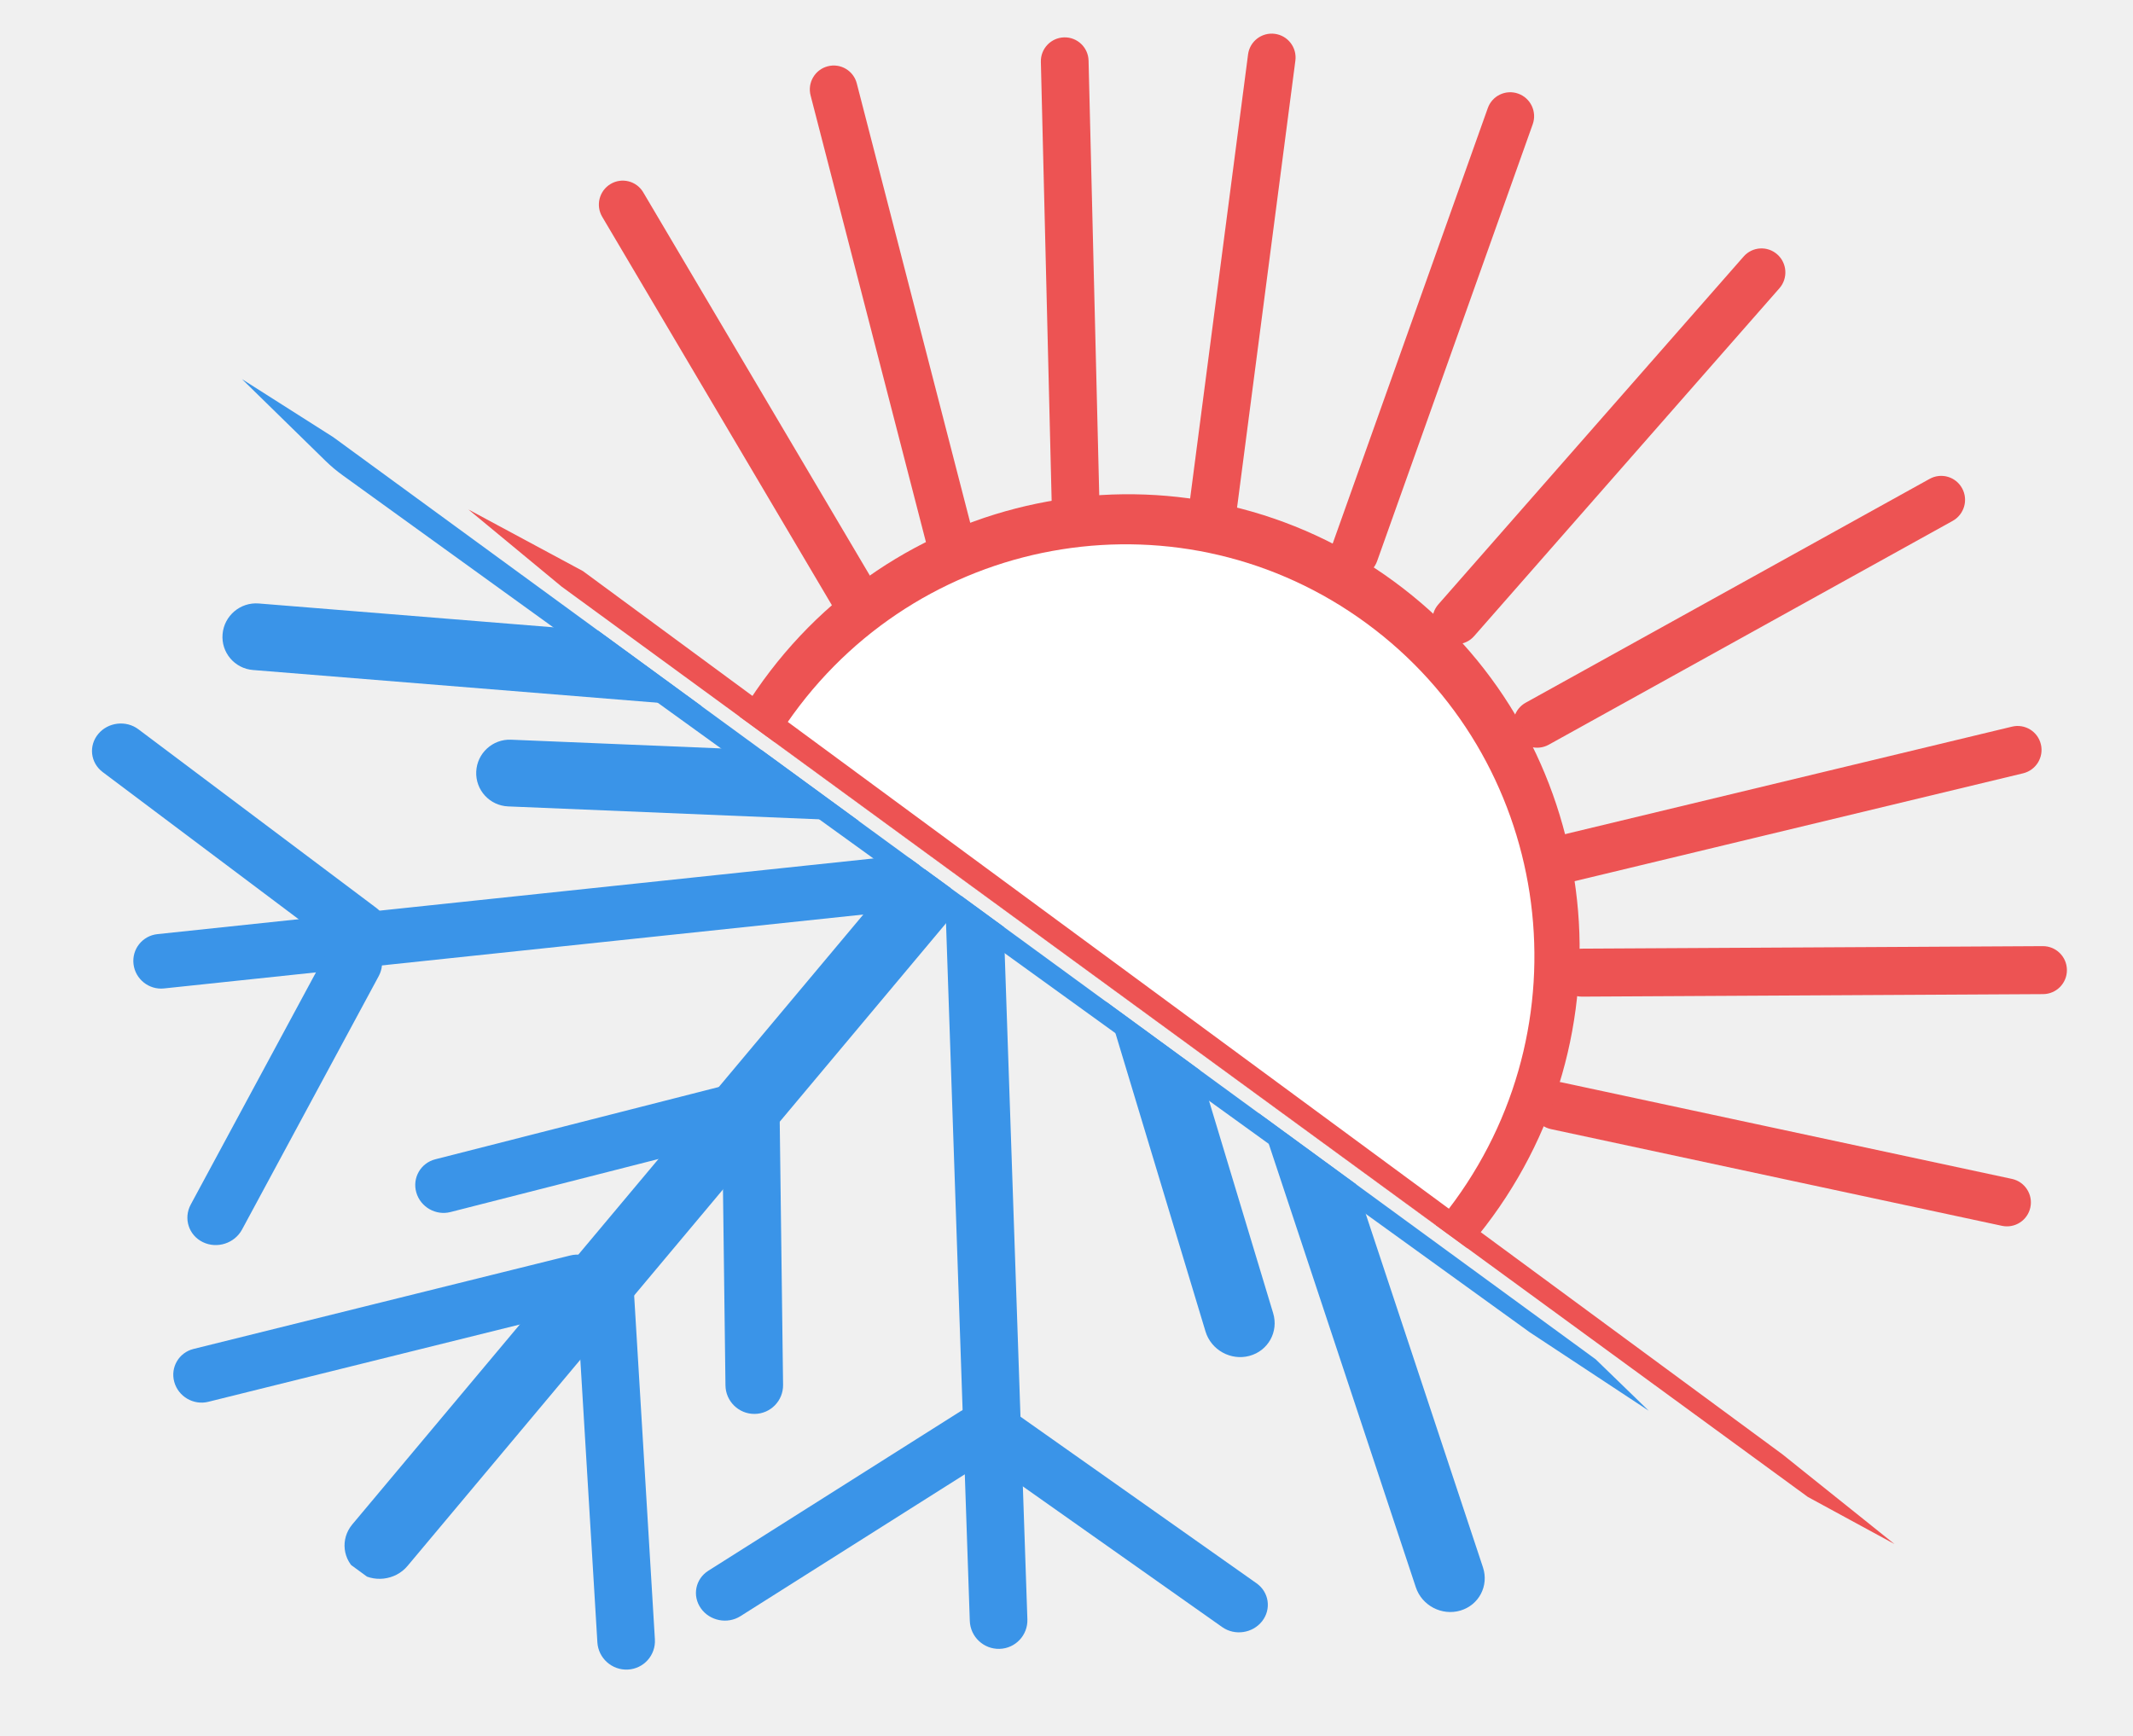
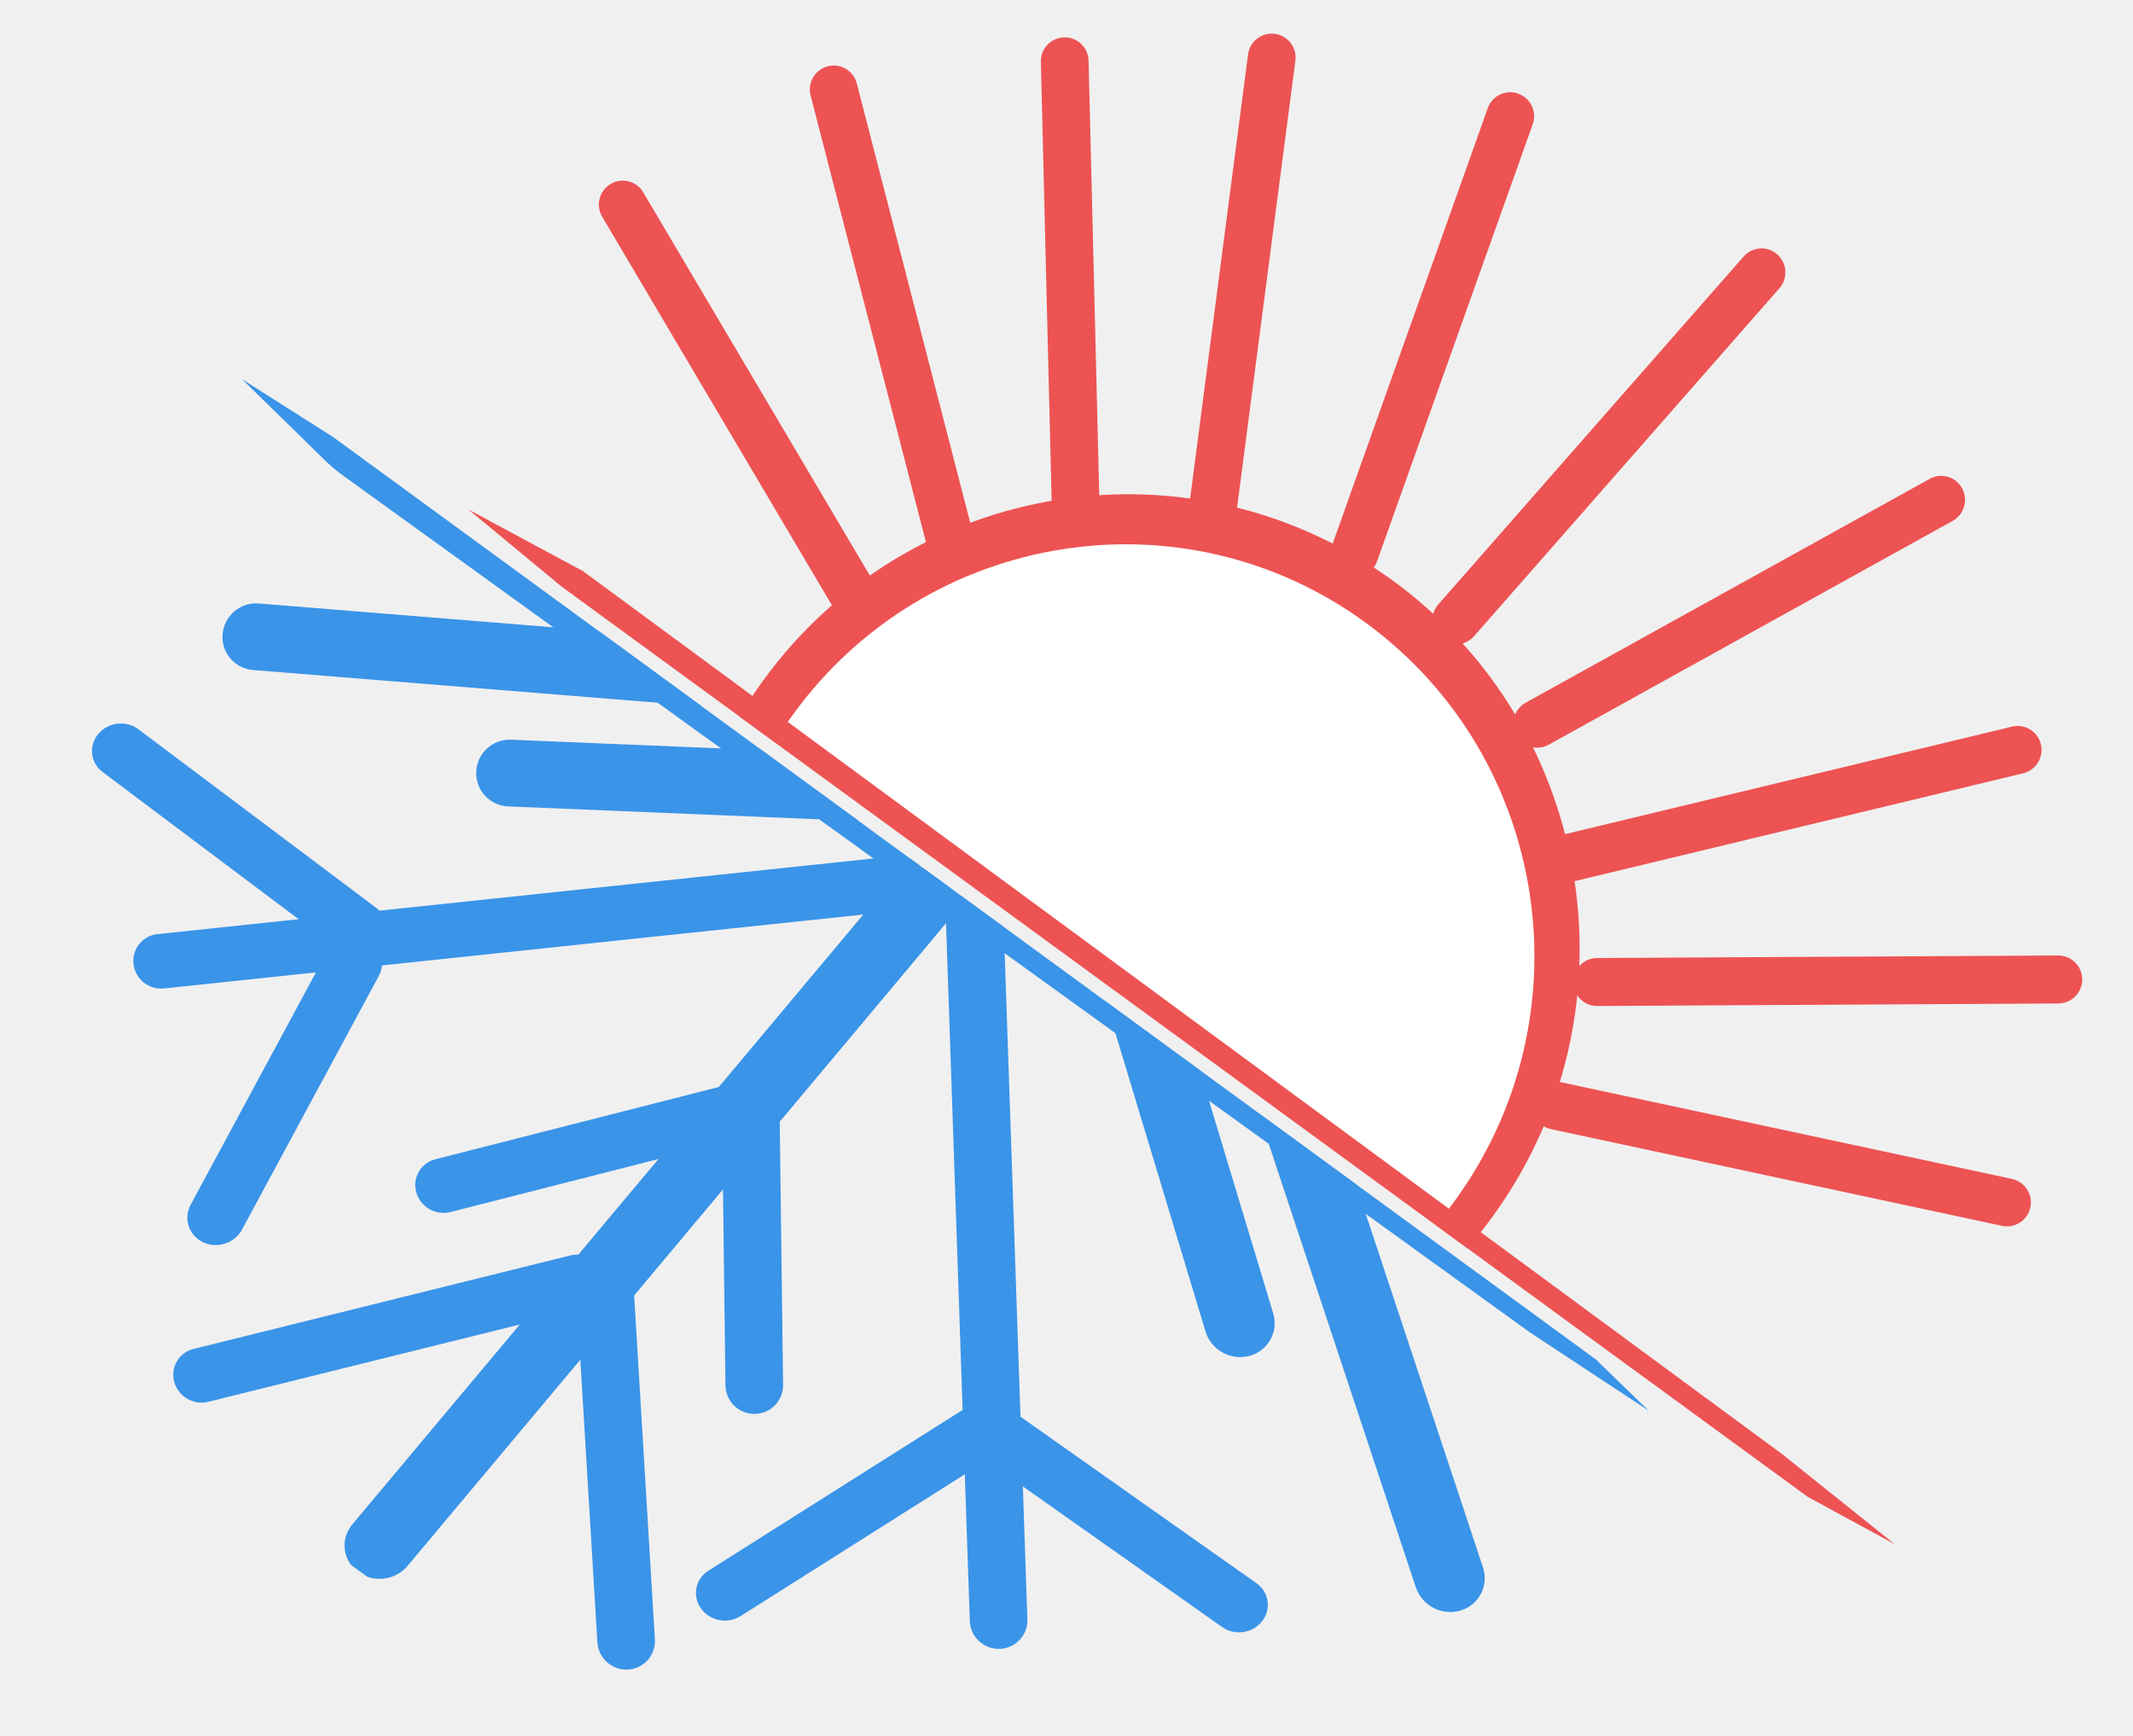
- <svg xmlns="http://www.w3.org/2000/svg" width="3539" height="2880" viewBox="0 0 3539 2880" fill="none">
+ <svg xmlns="http://www.w3.org/2000/svg" width="3539" height="2880" fill="none">
  <g clip-path="url(#clip0_1_72)">
    <g clip-path="url(#clip1_1_72)">
-       <rect width="848.535" height="79.254" rx="39.627" transform="matrix(-0.508931 -0.860808 0.858447 -0.512903 1410.85 1056.08)" fill="#ED5353" />
-       <rect width="849.197" height="79.192" rx="39.596" transform="matrix(-0.249996 -0.968247 0.967538 -0.252725 1547.3 942.246)" fill="#ED5353" />
-       <rect width="849.467" height="79.167" rx="39.583" transform="matrix(-0.0245496 -0.999699 0.999673 -0.0255857 1746.85 912.237)" fill="#ED5353" />
-       <rect width="849.491" height="79.165" rx="39.582" transform="matrix(0.129338 -0.991601 0.991516 0.129988 1966 893.355)" fill="#ED5353" />
-       <rect width="848.95" height="79.215" rx="39.608" transform="matrix(0.335485 -0.942046 0.940805 0.338948 2197 941.75)" fill="#ED5353" />
-       <rect width="847.361" height="79.365" rx="39.682" transform="matrix(0.659571 -0.751642 0.747838 0.663882 2360.27 1032.75)" fill="#ED5353" />
-       <rect width="845.744" height="79.516" rx="39.758" transform="matrix(0.874664 -0.48473 0.48044 0.877028 2496.61 1185.33)" fill="#ED5353" />
-       <rect width="844.864" height="79.598" rx="39.799" transform="matrix(0.972264 -0.233887 0.231337 0.972874 2555.54 1394.09)" fill="#ED5353" />
-       <rect width="844.598" height="79.623" rx="39.812" transform="matrix(0.999985 -0.0054269 0.00536434 0.999986 2584.56 1574.42)" fill="#ED5353" />
-       <rect width="844.812" height="79.603" rx="39.801" transform="matrix(0.977769 0.209685 -0.207373 0.978262 2550.94 1787.47)" fill="#ED5353" />
-       <ellipse cx="751.014" cy="752.339" rx="751.014" ry="752.339" transform="matrix(0.805832 0.592144 -0.587687 0.809088 1708.28 520.65)" fill="#ED5353" />
-       <ellipse cx="681.323" cy="685.026" rx="681.323" ry="685.026" transform="matrix(0.805832 0.592144 -0.587687 0.809088 1718.54 631.117)" fill="white" />
-       <path d="M967.157 947.658L2957.07 2413.11L3143.28 2562.22L2931.89 2447.29L941.986 981.837L777.159 845.459L967.157 947.658Z" fill="#ED5353" />
+       <rect width="848.535" height="79.254" rx="39.627" transform="matrix(-.50893 -.8608 .85845 -.5129 1410.85 1056.08)" fill="#ED5353" />
+       <rect width="849.197" height="79.192" rx="39.596" transform="rotate(-104.477 1138.582 -128.146) skewX(.162)" fill="#ED5353" />
+       <rect width="849.467" height="79.167" rx="39.583" transform="rotate(-91.407 1318.48 -396.121) skewX(.059)" fill="#ED5353" />
+       <rect width="849.491" height="79.165" rx="39.582" transform="rotate(-82.569 1491.722 -672.865) skewX(-.038)" fill="#ED5353" />
+       <rect width="848.95" height="79.215" rx="39.608" transform="matrix(.33548 -.94205 .9408 .33895 2197 941.75)" fill="#ED5353" />
+       <rect width="847.361" height="79.365" rx="39.682" transform="matrix(.65957 -.75164 .74784 .66388 2360.27 1032.75)" fill="#ED5353" />
+       <rect width="845.744" height="79.516" rx="39.758" transform="matrix(.87466 -.48473 .48044 .87703 2496.61 1185.33)" fill="#ED5353" />
+       <rect width="844.864" height="79.598" rx="39.799" transform="rotate(-13.526 7155.628 -10077.822) skewX(-.15)" fill="#ED5353" />
+       <rect width="844.598" height="79.623" rx="39.812" transform="rotate(-.314 291428.194 -475444.283) skewX(-.004)" fill="#ED5353" />
+       <rect width="844.812" height="79.603" rx="39.801" transform="rotate(12.104 -7154.325 12924.09) skewX(.135)" fill="#ED5353" />
+       <ellipse cx="751.014" cy="752.339" rx="751.014" ry="752.339" transform="matrix(.80583 .59214 -.58769 .80909 1708.28 520.65)" fill="#ED5353" />
+       <ellipse cx="681.323" cy="685.026" rx="681.323" ry="685.026" transform="matrix(.80583 .59214 -.58769 .80909 1718.54 631.117)" fill="#fff" />
+       <path d="M967.157 947.658L2957.07 2413.11l186.21 149.11-211.39-114.93L941.986 981.837 777.159 845.459l189.998 102.199z" fill="#ED5353" />
    </g>
-     <g clip-path="url(#clip2_1_72)">
-       <rect width="1068.23" height="110.827" rx="55.413" transform="matrix(-0.996745 -0.0806213 -0.0869873 0.996209 1438.87 1083.07)" fill="#3A94E8" />
-       <rect width="1068.4" height="110.807" rx="55.403" transform="matrix(-0.999138 -0.0415066 -0.0435568 0.999051 1860.03 1269.51)" fill="#3A94E8" />
-       <rect width="1322.36" height="90.783" rx="45.392" transform="matrix(-0.99446 0.105111 0.119094 0.992883 1531.16 1415.88)" fill="#3A94E8" />
-       <rect width="572.365" height="94.681" rx="47.34" transform="matrix(-0.474619 0.880191 0.899027 0.437893 565.668 1536.7)" fill="#3A94E8" />
-       <rect width="586.139" height="92.496" rx="46.248" transform="matrix(-0.799635 -0.600486 -0.64017 0.768233 661.332 1534.36)" fill="#3A94E8" />
-       <rect width="1255.88" height="95.581" rx="47.791" transform="matrix(0.0340519 0.99942 0.999598 -0.0283582 1567.92 1482.35)" fill="#3A94E8" />
-       <rect width="587.007" height="92.354" rx="46.177" transform="matrix(0.816997 0.576642 0.616481 -0.78737 1585.97 2388.15)" fill="#3A94E8" />
-       <rect width="587.143" height="92.332" rx="46.166" transform="matrix(-0.845179 0.534483 0.575636 0.817706 1632.53 2317.3)" fill="#3A94E8" />
-       <rect width="566.469" height="95.585" rx="47.793" transform="matrix(0.0127281 0.999919 0.999958 -0.00915593 1197.07 1780.29)" fill="#3A94E8" />
-       <path d="M1266.93 1831.83C1260.03 1807.64 1234.67 1793.07 1210.29 1799.29L722.329 1923.72C697.955 1929.94 683.797 1954.58 690.706 1978.77V1978.77C697.615 2002.95 722.975 2017.52 747.349 2011.31L1235.31 1886.88C1259.69 1880.66 1273.84 1856.01 1266.93 1831.83V1831.83Z" fill="#3A94E8" />
-       <rect width="710.479" height="95.561" rx="47.781" transform="matrix(0.0601957 0.998187 0.998651 -0.0519182 951.248 2063.8)" fill="#3A94E8" />
-       <rect width="735.243" height="91.071" rx="45.536" transform="matrix(-0.970565 0.24084 0.267891 0.963449 990.557 2072.33)" fill="#3A94E8" />
-       <rect width="1505.78" height="114.644" rx="57.322" transform="matrix(-0.642189 0.766546 0.798097 0.602529 1514.8 1419.19)" fill="#3A94E8" />
-       <rect width="1018.55" height="116.281" rx="58.141" transform="matrix(0.288998 0.95733 0.965521 -0.260324 1722.57 1290.01)" fill="#3A94E8" />
-       <rect width="1019.41" height="116.192" rx="58.096" transform="matrix(0.31475 0.949175 0.958767 -0.284193 2046.52 1721.5)" fill="#3A94E8" />
-       <path d="M540.035 764.729C548.808 773.314 558.245 781.258 568.27 788.497L2537.87 2210.65L2735.57 2341.04L2578.31 2188.6C2569.78 2180.32 2560.62 2172.65 2550.91 2165.64L580.83 743.148L401.443 629.098L540.035 764.729Z" fill="#3A94E8" />
+     <g clip-path="url(#clip2_1_72)" fill="#3A94E8">
+       <rect width="1068.23" height="110.827" rx="55.413" transform="matrix(-.99674 -.08062 -.08699 .9962 1438.87 1083.07)" />
+       <rect width="1068.4" height="110.807" rx="55.403" transform="matrix(-.99914 -.0415 -.04356 .99905 1860.03 1269.51)" />
+       <rect width="1322.36" height="90.783" rx="45.392" transform="matrix(-.99446 .10511 .1191 .99288 1531.16 1415.88)" />
+       <rect width="572.365" height="94.681" rx="47.34" transform="matrix(-.47462 .8802 .89903 .4379 565.668 1536.7)" />
+       <rect width="586.139" height="92.496" rx="46.248" transform="matrix(-.79963 -.60049 -.64017 .76823 661.332 1534.36)" />
+       <rect width="1255.88" height="95.581" rx="47.791" transform="matrix(.03405 .99942 .9996 -.02836 1567.92 1482.35)" />
+       <rect width="587.007" height="92.354" rx="46.177" transform="matrix(.817 .57664 .61648 -.78737 1585.97 2388.15)" />
+       <rect width="587.143" height="92.332" rx="46.166" transform="matrix(-.84518 .53448 .57564 .8177 1632.53 2317.3)" />
+       <rect width="566.469" height="95.585" rx="47.793" transform="matrix(.01273 .99992 .99996 -.00916 1197.07 1780.29)" />
+       <path d="M1266.93 1831.83c-6.9-24.19-32.26-38.76-56.64-32.54l-487.961 124.43c-24.374 6.22-38.532 30.86-31.623 55.05 6.909 24.18 32.269 38.75 56.643 32.54l487.961-124.43c24.38-6.22 38.53-30.87 31.62-55.05z" />
+       <rect width="710.479" height="95.561" rx="47.781" transform="matrix(.0602 .99819 .99865 -.05192 951.248 2063.8)" />
+       <rect width="735.243" height="91.071" rx="45.536" transform="matrix(-.97057 .24084 .2679 .96345 990.557 2072.33)" />
+       <rect width="1505.78" height="114.644" rx="57.322" transform="matrix(-.64219 .76655 .7981 .60253 1514.8 1419.19)" />
+       <rect width="1018.55" height="116.281" rx="58.141" transform="matrix(.289 .95733 .96552 -.26032 1722.57 1290.01)" />
+       <rect width="1019.41" height="116.192" rx="58.096" transform="matrix(.31475 .94917 .95877 -.2842 2046.52 1721.5)" />
+       <path d="M540.035 764.729a247.643 247.643 0 0028.235 23.768l1969.6 1422.153 197.7 130.39-157.26-152.44a246.366 246.366 0 00-27.4-22.96L580.83 743.148l-179.387-114.05 138.592 135.631z" />
    </g>
  </g>
  <defs>
    <clipPath id="clip0_1_72">
-       <rect width="3539" height="2880" fill="white" />
+       <path fill="#fff" d="M0 0h3539v2880H0z" />
    </clipPath>
    <clipPath id="clip1_1_72">
-       <rect width="3173.19" height="1785.88" fill="white" transform="translate(1634.38 -725) rotate(36.151)" />
+       <path fill="#fff" transform="rotate(36.151 1927.868 2141.321)" d="M0 0h3173.19v1785.88H0z" />
    </clipPath>
    <clipPath id="clip2_1_72">
-       <rect width="3046.75" height="1493.78" fill="white" transform="matrix(0.807465 0.589916 0.589916 -0.807465 -498 1807.6)" />
+       <path fill="#fff" transform="scale(1 -1) rotate(-36.151 -3018.185 -140.88)" d="M0 0h3046.75v1493.78H0z" />
    </clipPath>
  </defs>
</svg>
